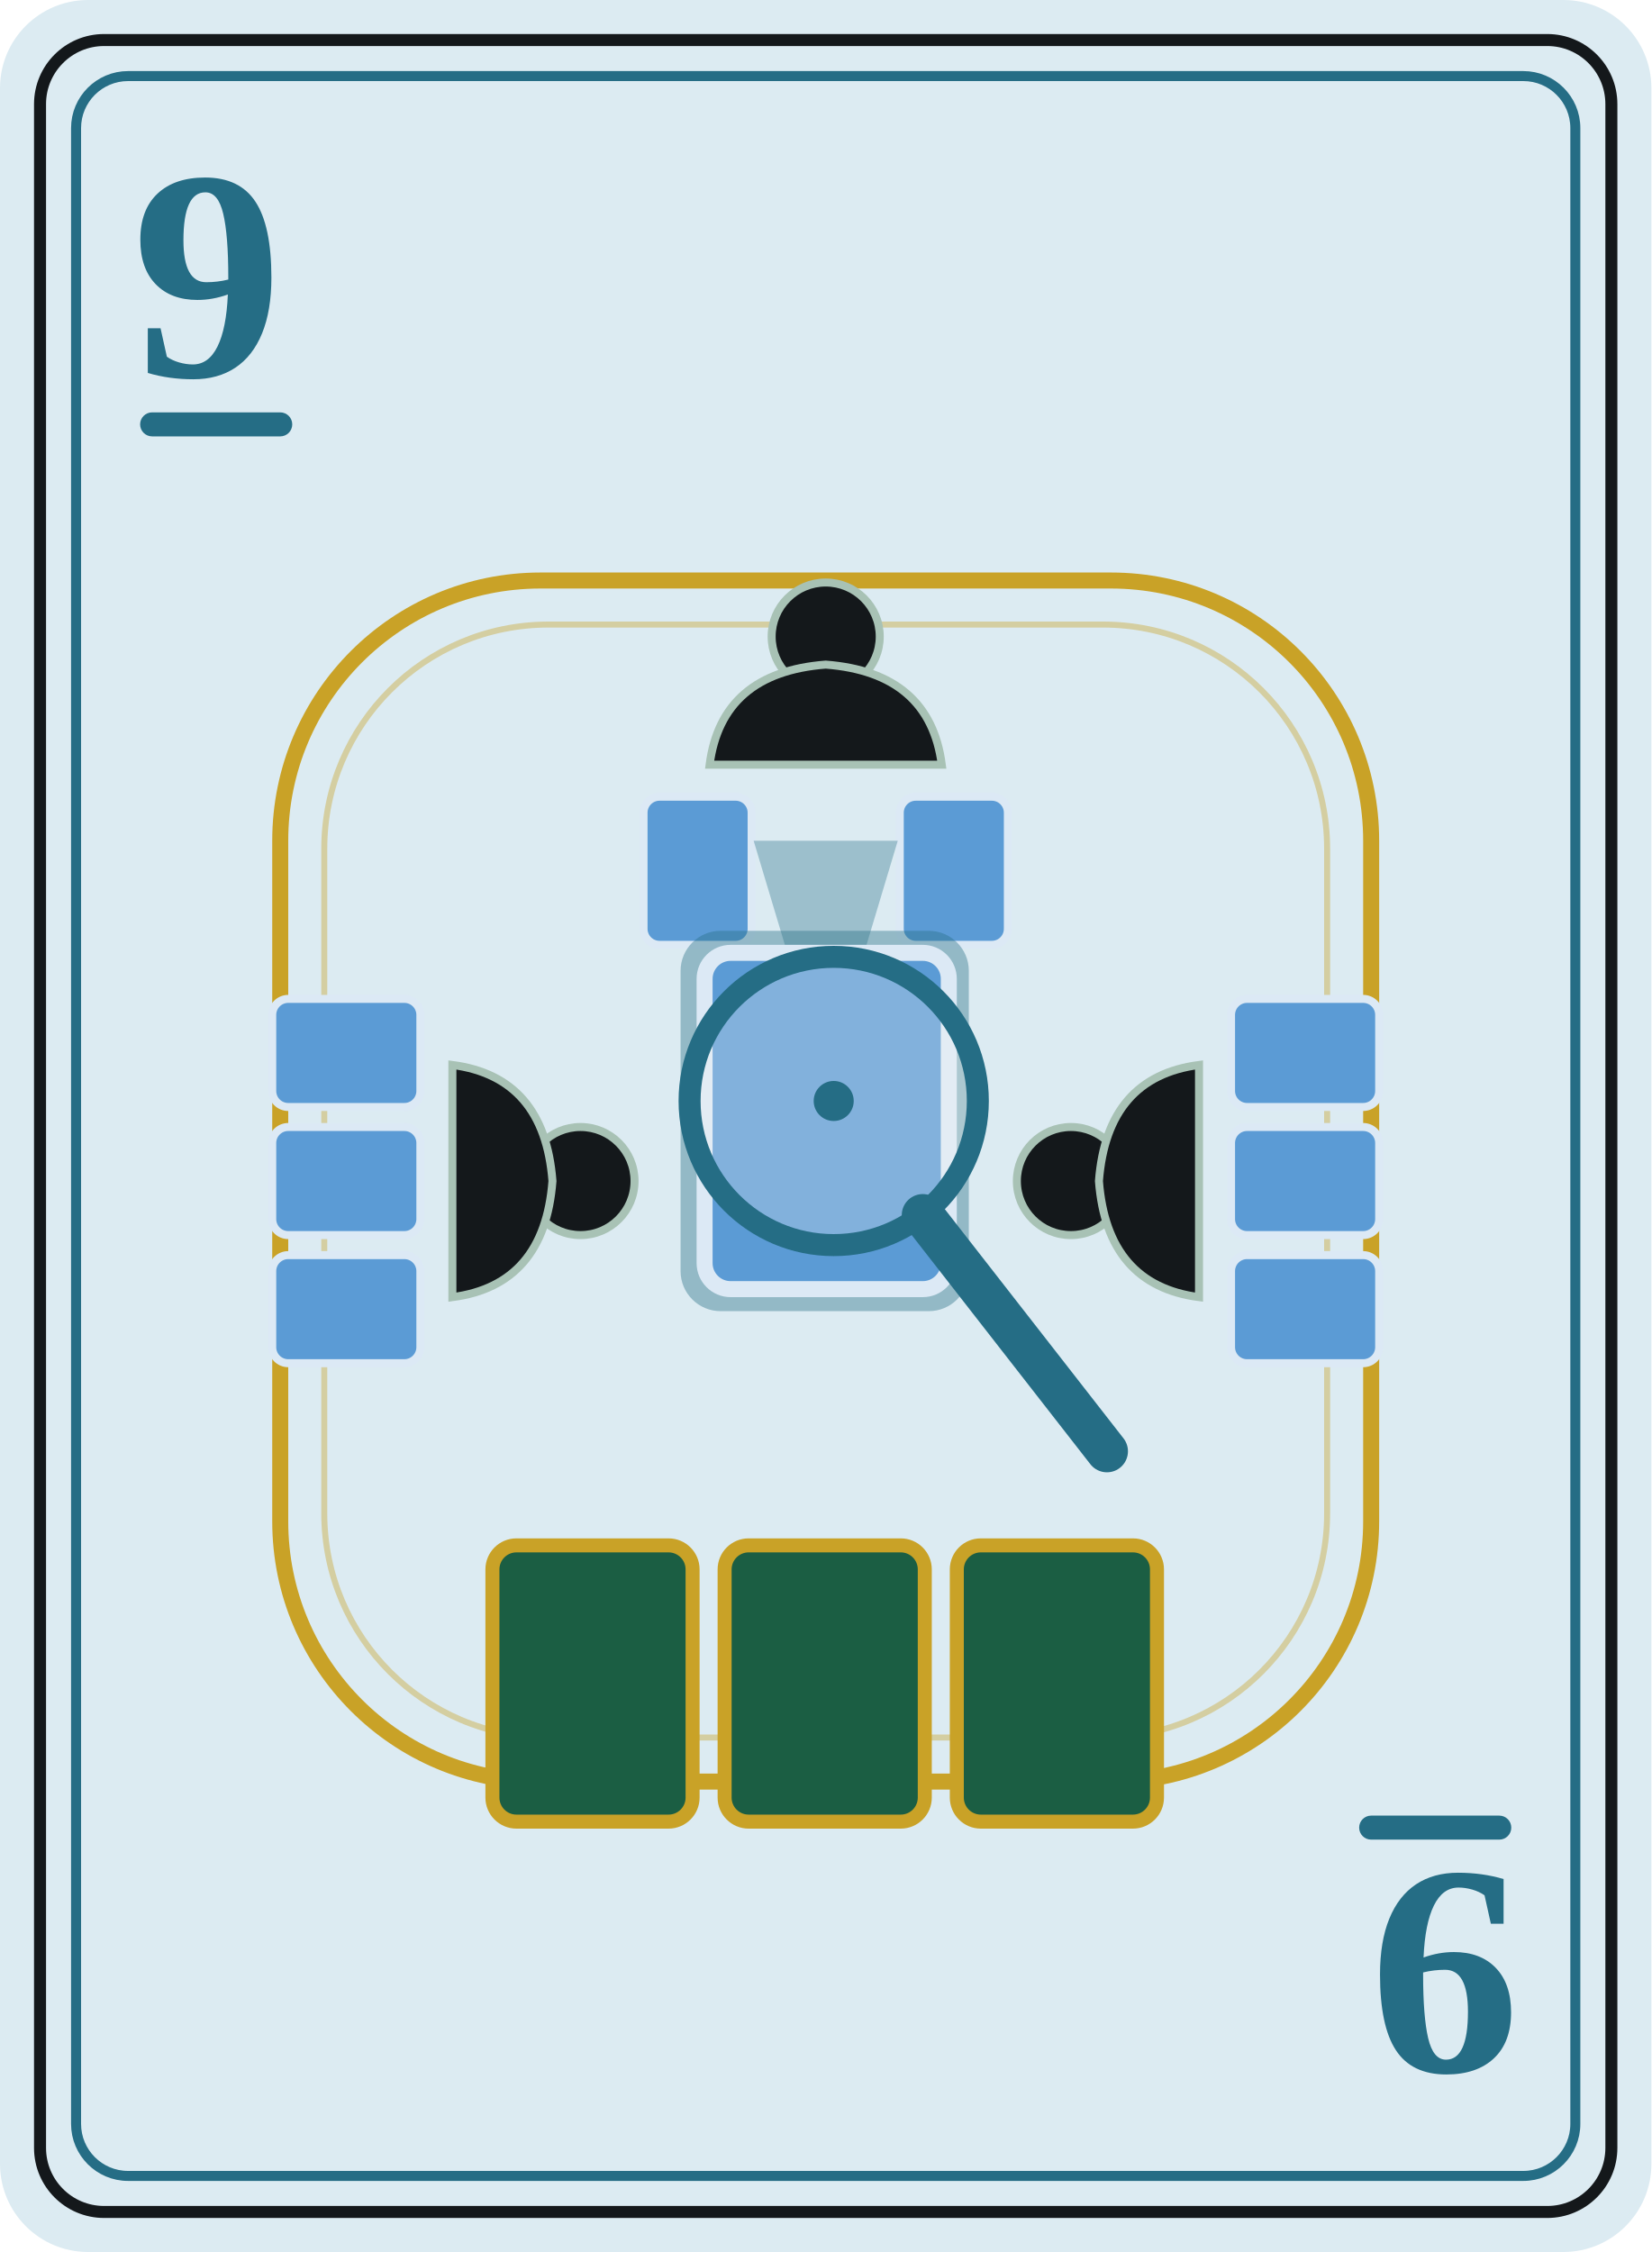
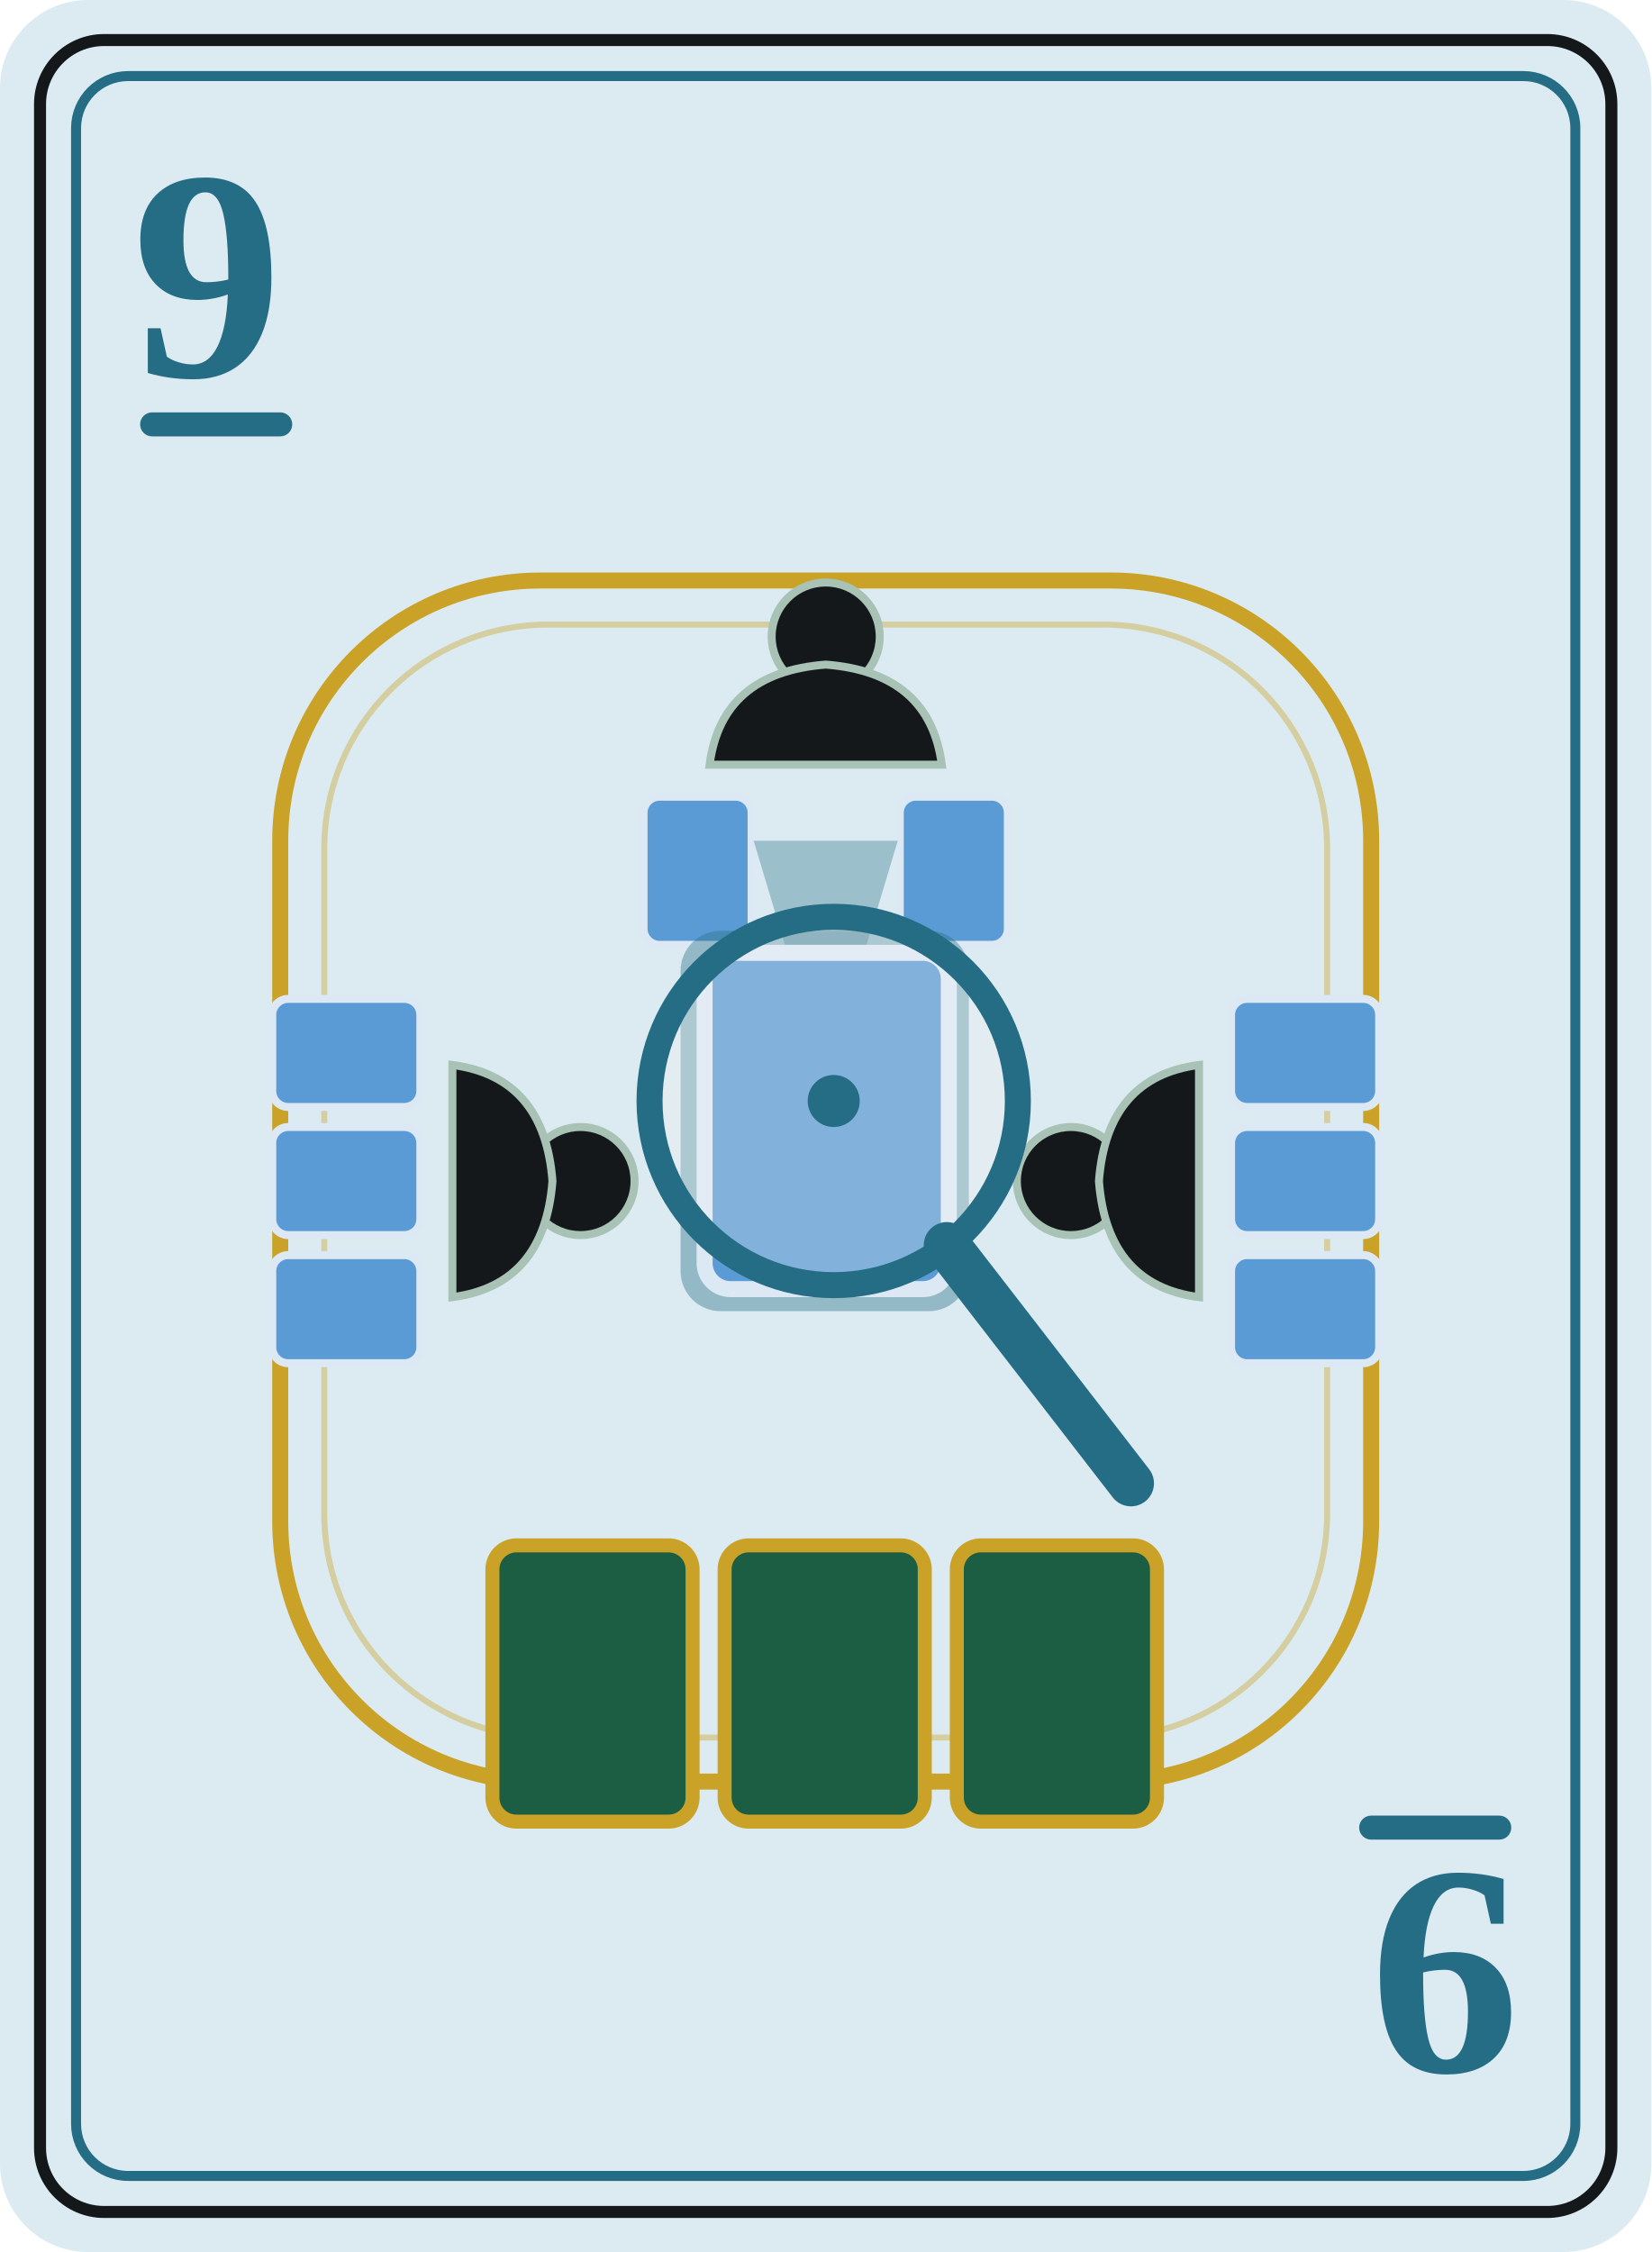
<svg xmlns="http://www.w3.org/2000/svg" viewBox="0 0 825 1125">
  <rect width="825" height="1125" rx="44" fill="#DCEBF2" />
  <rect x="20" y="20" width="785" height="1085" rx="32" fill="none" stroke="#14181B" stroke-width="6" />
  <rect x="38" y="38" width="749" height="1049" rx="26" fill="none" stroke="#256D85" stroke-width="5" />
  <text x="66" y="188" font-family="Georgia, 'Times New Roman', serif" font-size="150" font-weight="bold" fill="#256D85">9</text>
  <rect x="70" y="206" width="76" height="12" rx="6" fill="#256D85" />
  <g transform="rotate(180 412.5 562.5)">
    <text x="66" y="188" font-family="Georgia, 'Times New Roman', serif" font-size="150" font-weight="bold" fill="#256D85">9</text>
    <rect x="70" y="206" width="76" height="12" rx="6" fill="#256D85" />
  </g>
  <rect x="140" y="290" width="545" height="600" rx="130" fill="none" stroke="#C9A227" stroke-width="8" />
  <rect x="162" y="312" width="501" height="556" rx="112" fill="none" stroke="#C9A227" stroke-width="3" opacity="0.4" />
  <g transform="translate(412.5 384) rotate(0.0)">
    <circle cx="0" cy="-66" r="27" fill="#14181B" stroke="#A8C2B5" stroke-width="4" />
    <path d="M -58,-2 Q -52,-48 0,-52 Q 52,-48 58,-2 Z" fill="#14181B" stroke="#A8C2B5" stroke-width="4" />
    <rect x="-91" y="14" width="54" height="74" rx="8" fill="#5B9BD5" stroke="#DCE9F5" stroke-width="4" />
    <rect x="37" y="14" width="54" height="74" rx="8" fill="#5B9BD5" stroke="#DCE9F5" stroke-width="4" />
  </g>
  <g transform="translate(224 590) rotate(90)">
    <circle cx="0" cy="-66" r="27" fill="#14181B" stroke="#A8C2B5" stroke-width="4" />
    <path d="M -58,-2 Q -52,-48 0,-52 Q 52,-48 58,-2 Z" fill="#14181B" stroke="#A8C2B5" stroke-width="4" />
    <rect x="-91" y="14" width="54" height="74" rx="8" fill="#5B9BD5" stroke="#DCE9F5" stroke-width="4" />
    <rect x="-27" y="14" width="54" height="74" rx="8" fill="#5B9BD5" stroke="#DCE9F5" stroke-width="4" />
    <rect x="37" y="14" width="54" height="74" rx="8" fill="#5B9BD5" stroke="#DCE9F5" stroke-width="4" />
  </g>
  <g transform="translate(601 590) rotate(-90)">
    <circle cx="0" cy="-66" r="27" fill="#14181B" stroke="#A8C2B5" stroke-width="4" />
    <path d="M -58,-2 Q -52,-48 0,-52 Q 52,-48 58,-2 Z" fill="#14181B" stroke="#A8C2B5" stroke-width="4" />
    <rect x="-91" y="14" width="54" height="74" rx="8" fill="#5B9BD5" stroke="#DCE9F5" stroke-width="4" />
    <rect x="-27" y="14" width="54" height="74" rx="8" fill="#5B9BD5" stroke="#DCE9F5" stroke-width="4" />
    <rect x="37" y="14" width="54" height="74" rx="8" fill="#5B9BD5" stroke="#DCE9F5" stroke-width="4" />
  </g>
  <rect x="246" y="772" width="100" height="138" rx="12" fill="#1B5E43" stroke="#C9A227" stroke-width="7" />
  <rect x="362" y="772" width="100" height="138" rx="12" fill="#1B5E43" stroke="#C9A227" stroke-width="7" />
  <rect x="478" y="772" width="100" height="138" rx="12" fill="#1B5E43" stroke="#C9A227" stroke-width="7" />
  <polygon points="376.5,420 448.5,420 424.5,500 400.5,500" fill="#256D85" opacity="0.35" />
  <rect x="340" y="465" width="144" height="190" rx="20" fill="#256D85" opacity="0.4" />
  <rect x="352" y="476" width="122" height="168" rx="13" fill="#5B9BD5" stroke="#DCE9F5" stroke-width="8" />
-   <circle cx="416.5" cy="550" r="72" fill="#F7F5EF" opacity="0.25" />
-   <circle cx="416.5" cy="550" r="72" fill="none" stroke="#256D85" stroke-width="11" />
-   <circle cx="416.5" cy="550" r="10" fill="#256D85" />
-   <line x1="461" y1="607" x2="553" y2="725" stroke="#256D85" stroke-width="21" stroke-linecap="round" />
+   <circle cx="416.5" cy="550" r="92" fill="#F7F5EF" opacity="0.25" />
+   <circle cx="416.5" cy="550" r="92" fill="none" stroke="#256D85" stroke-width="13" />
+   <circle cx="416.5" cy="550" r="13" fill="#256D85" />
+   <line x1="473" y1="622" x2="565" y2="741" stroke="#256D85" stroke-width="23" stroke-linecap="round" />
</svg>
